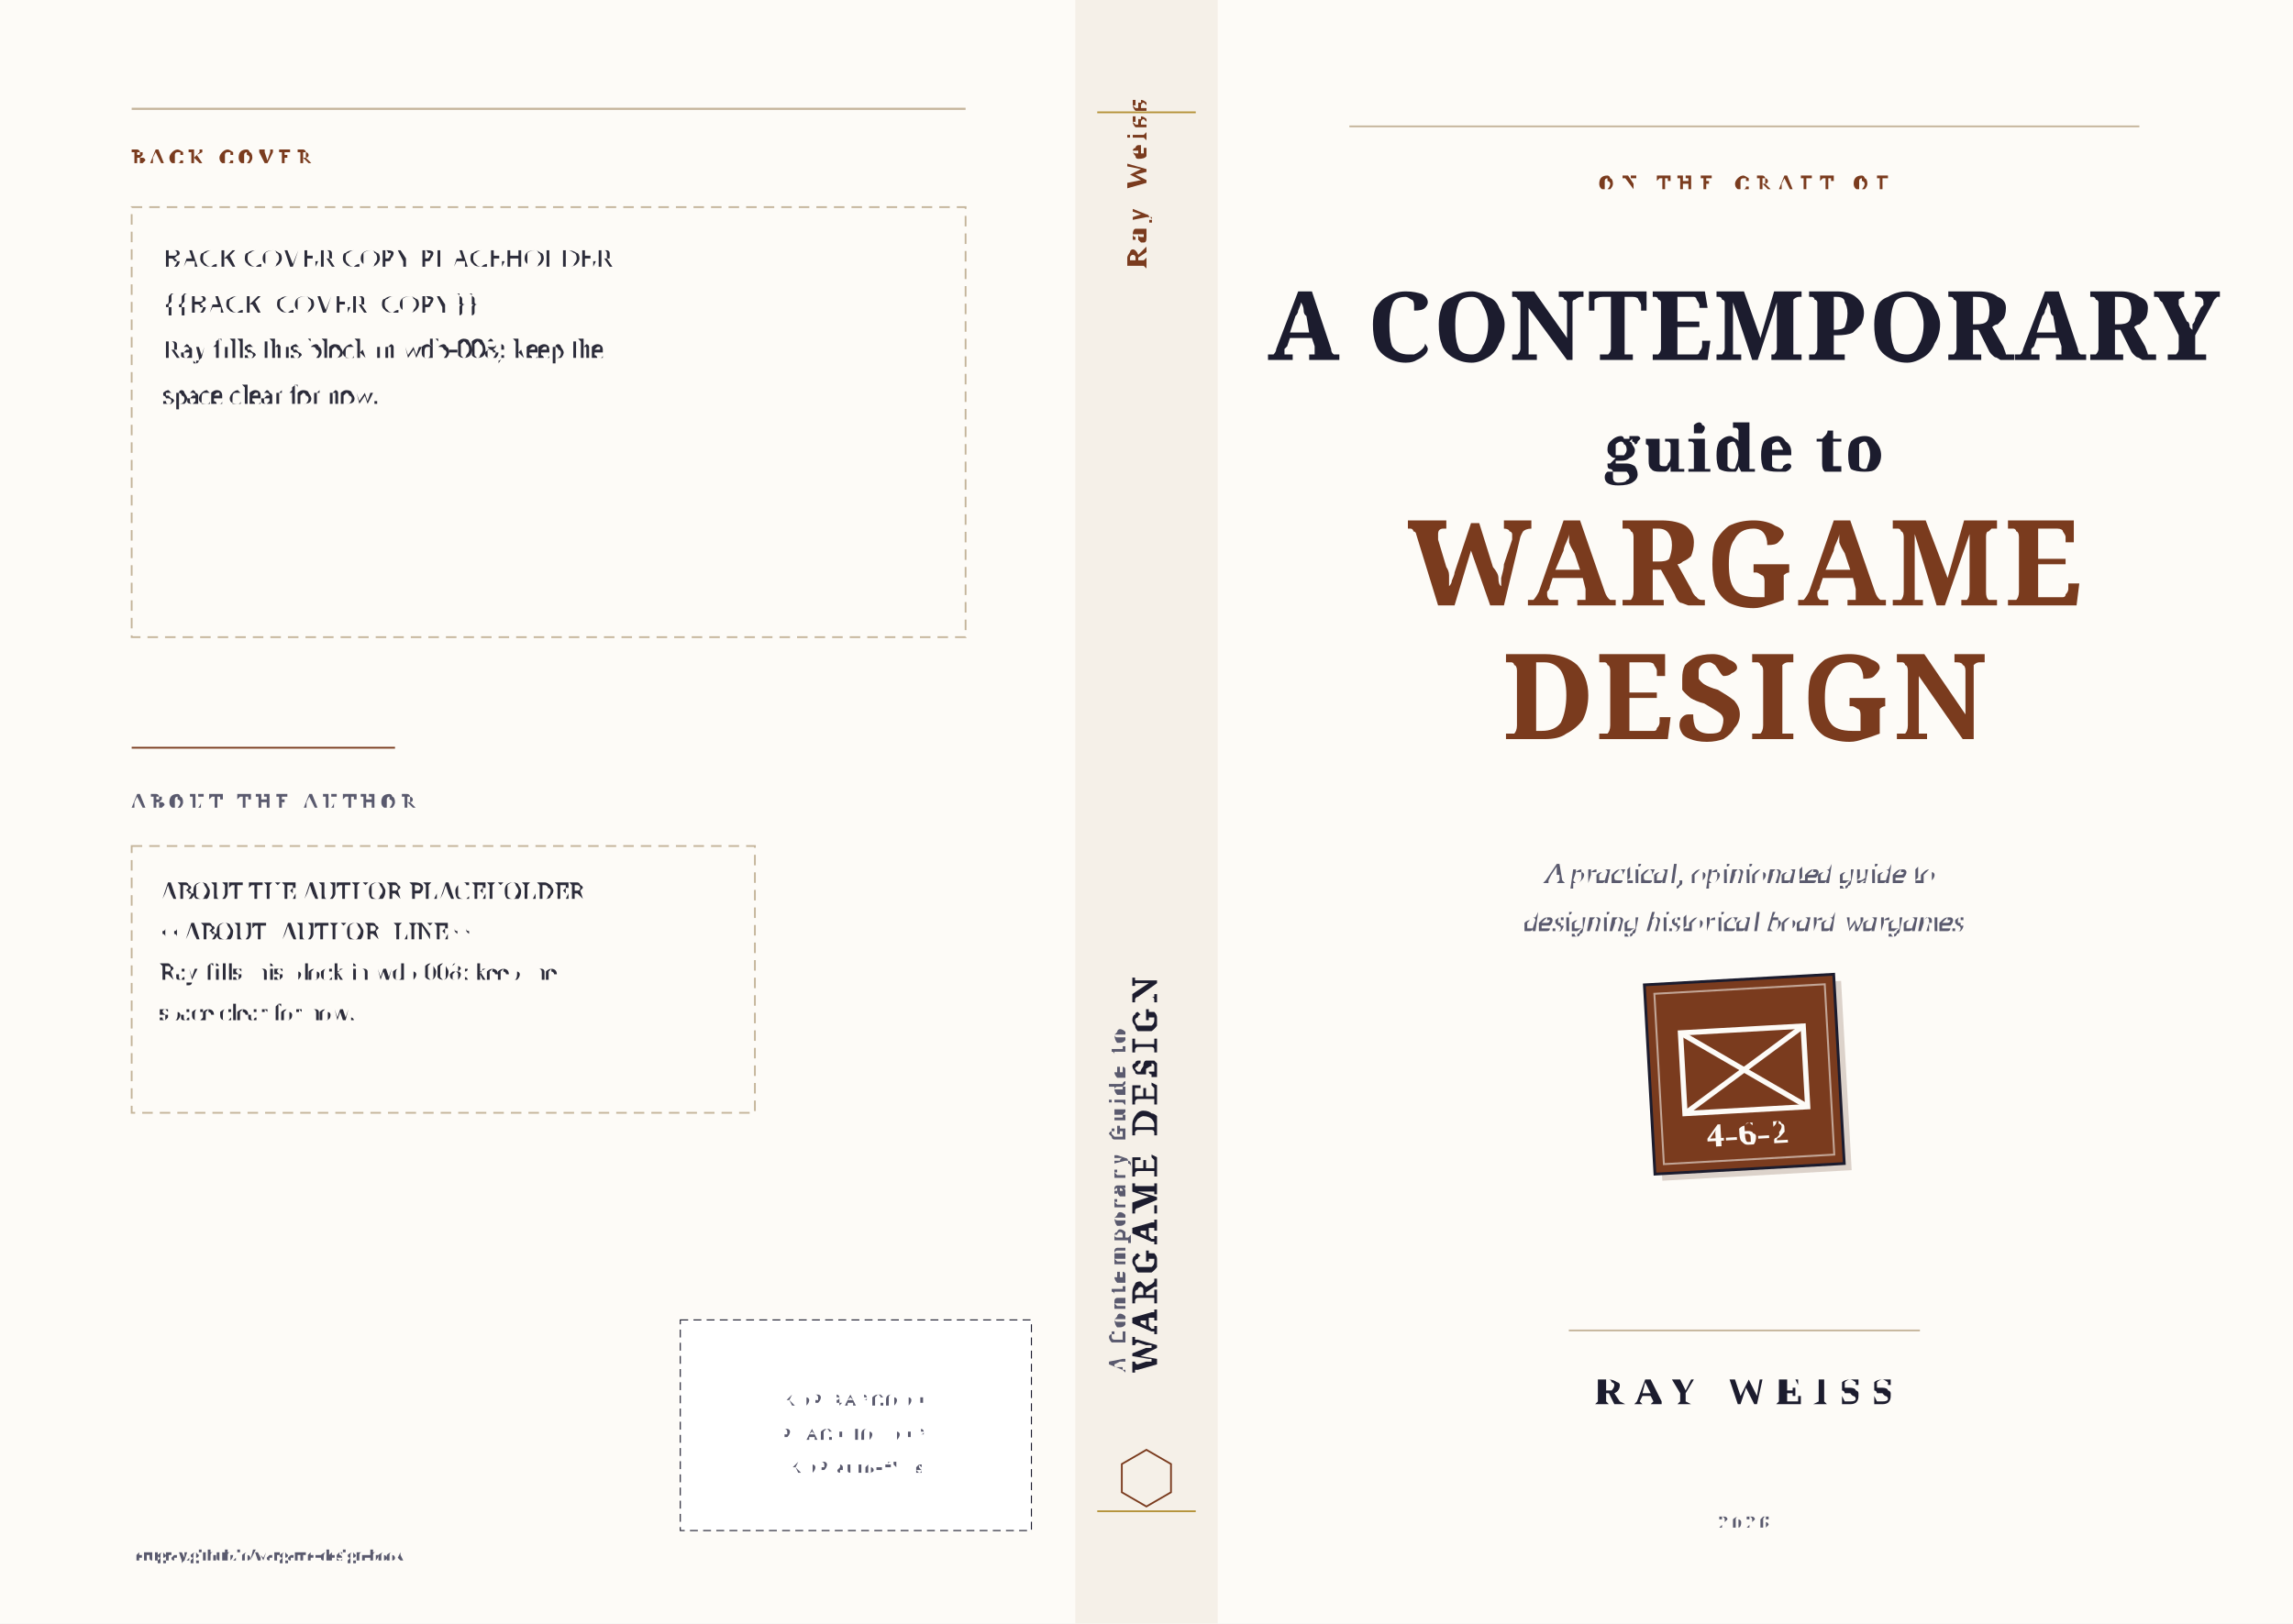
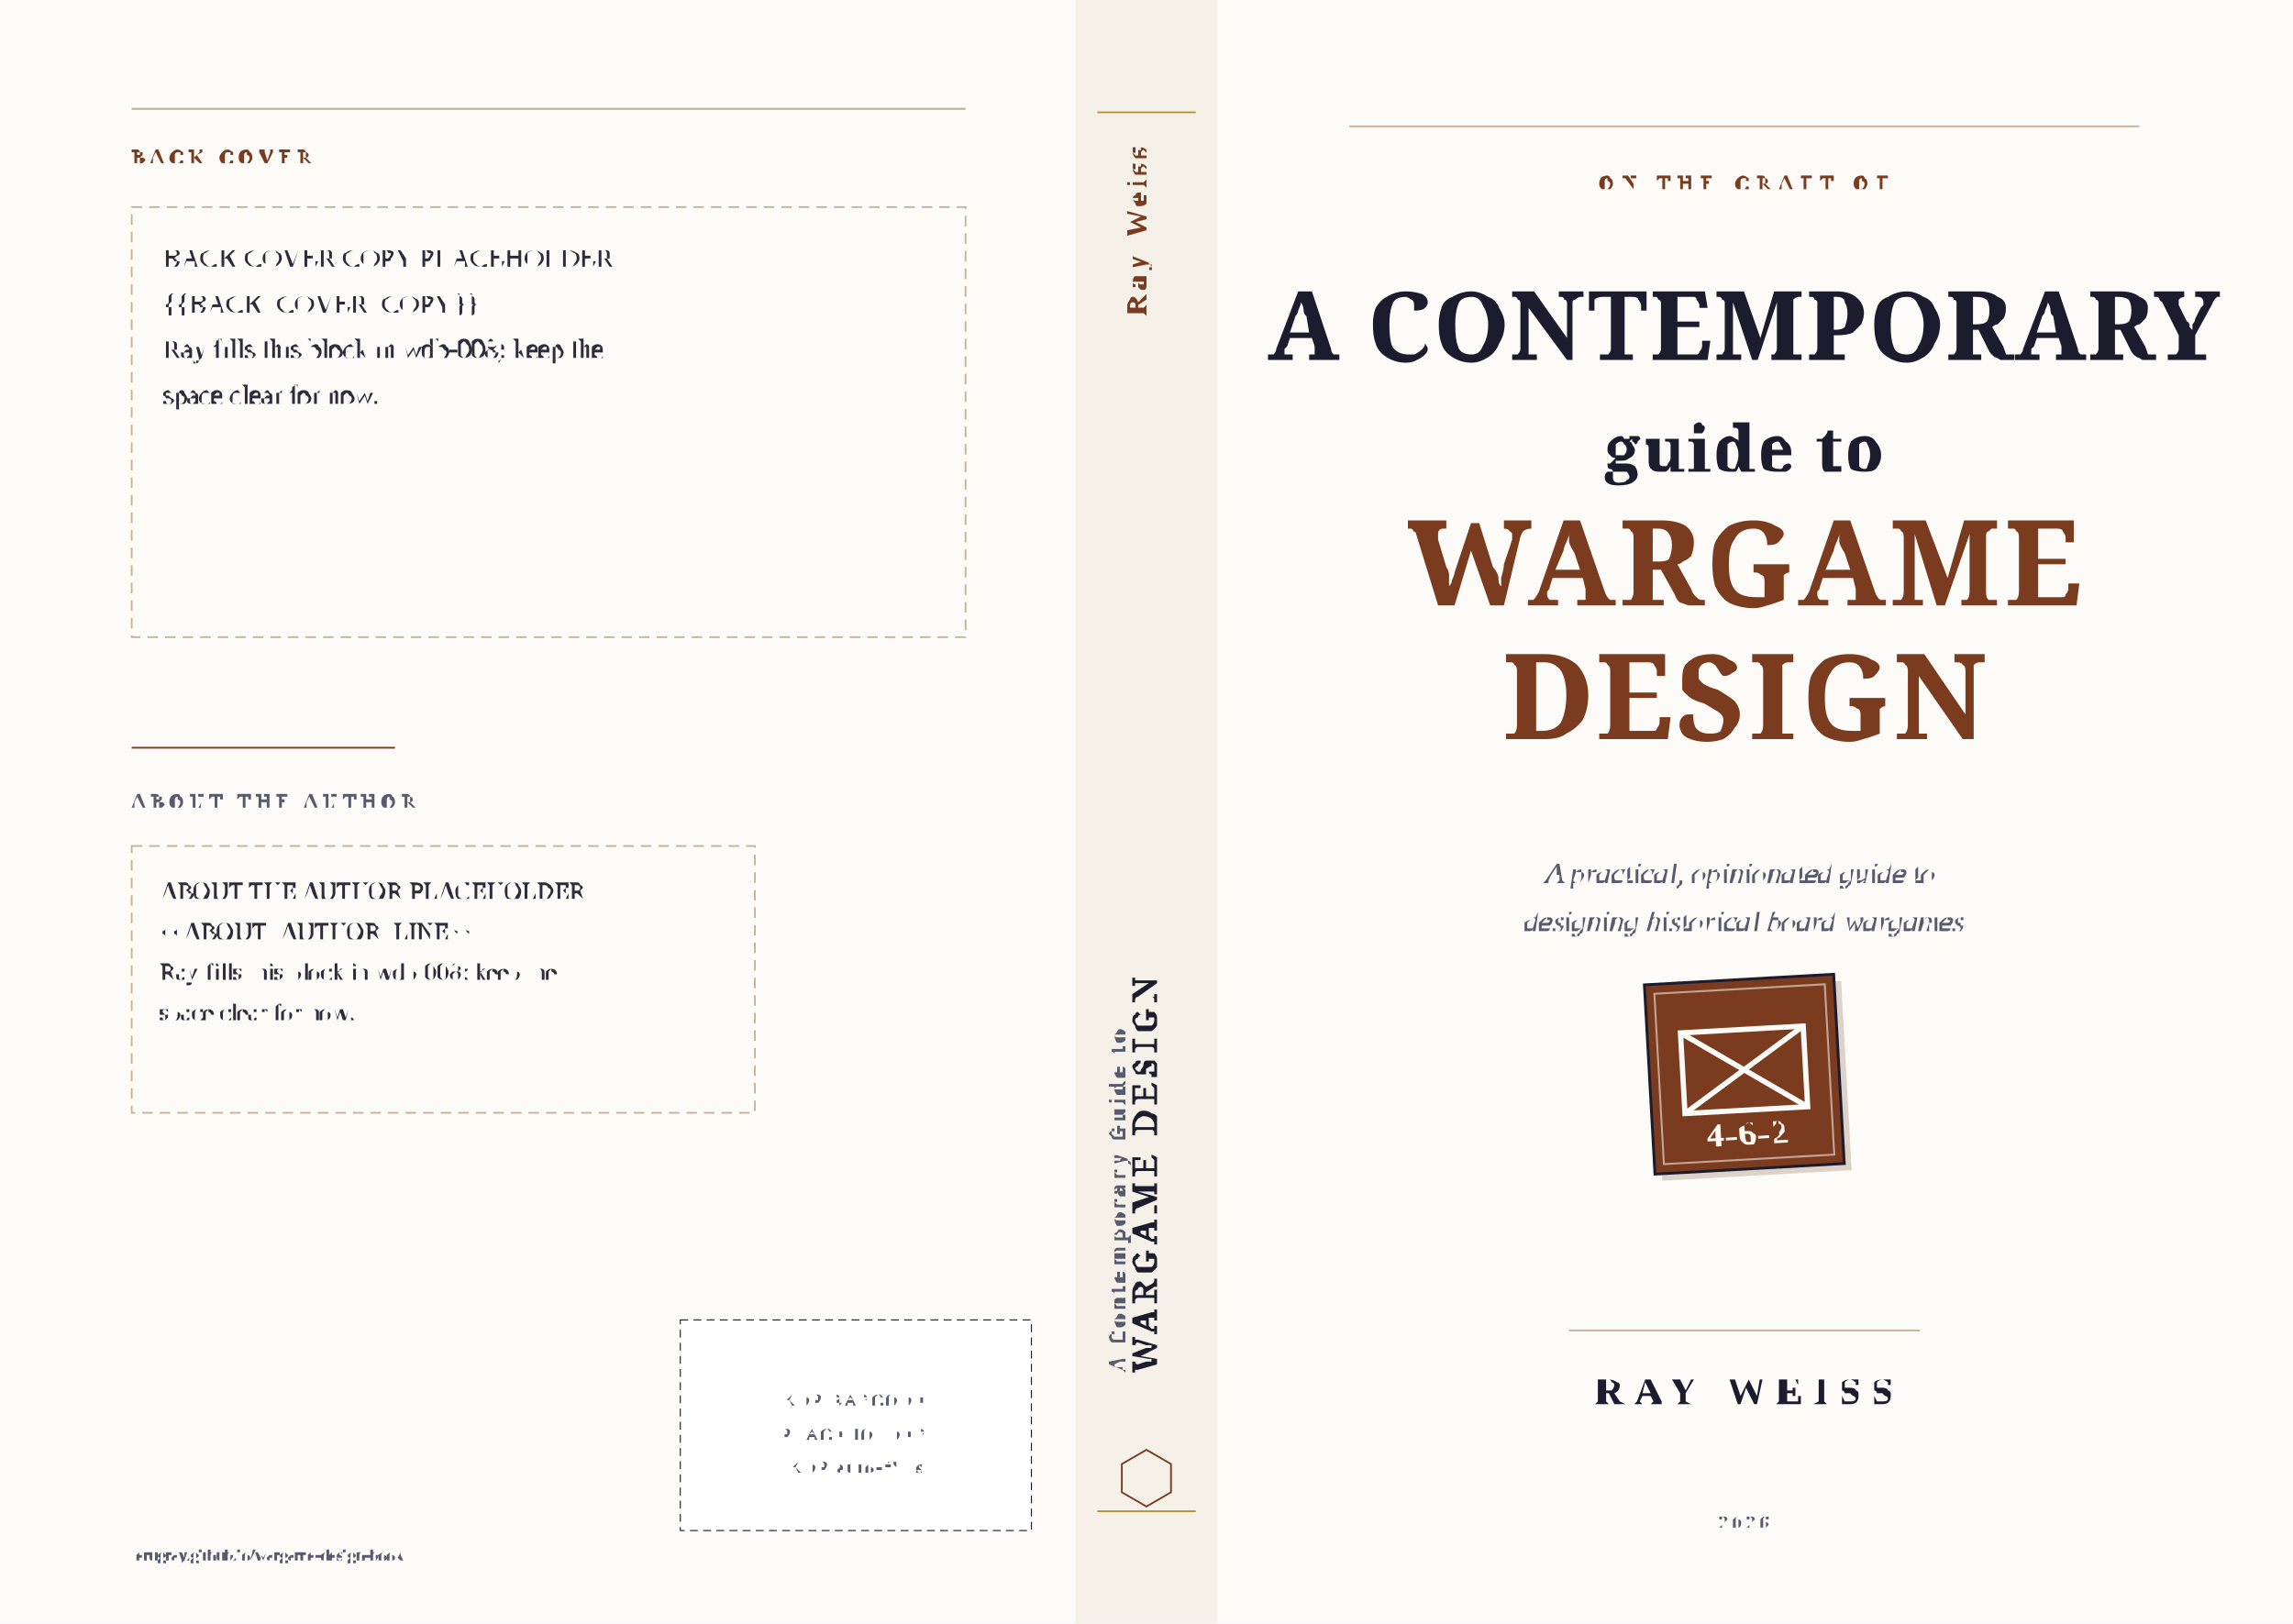
<svg xmlns="http://www.w3.org/2000/svg" width="13.061in" height="9.25in" viewBox="0 0 13.061 9.25">
  <defs>
    <style>
      .paper { fill: #fdfbf7; }
      .paper-alt { fill: #f5f0e8; }
      .ink { fill: #1c1c2e; }
      .body { fill: #2c2c3a; }
      .muted { fill: #5a5a6e; }
      .accent { fill: #7a3b1e; }
      .gold { fill: #b5933a; }
      .display { font-family: 'Playfair Display', Georgia, serif; }
      .lora { font-family: Lora, Georgia, 'Times New Roman', serif; }
      .small { font-family: Lora, Georgia, 'Times New Roman', serif; text-transform: uppercase; }
      .guide-trim { fill: none; stroke: #00B8D4; stroke-width: 0.010; }
      .guide-safe { fill: none; stroke: #00B8D4; stroke-width: 0.006; stroke-dasharray: 0.035 0.025; }
      .guide-bleed { fill: none; stroke: #E91E63; stroke-width: 0.010; stroke-dasharray: 0.055 0.040; }
      .guide-spine { fill: none; stroke: #FFB300; stroke-width: 0.009; }
    </style>
  </defs>
  <rect x="0" y="0" width="13.061" height="9.25" class="paper" />
  <rect x="6.125" y="0" width="0.811" height="9.25" class="paper-alt" />
  <g id="back-cover">
    <line x1="0.75" y1="0.62" x2="5.5" y2="0.62" stroke="#c4b49a" stroke-width="0.012" />
    <text x="0.75" y="0.93" class="small accent" font-size="0.111" text-anchor="start" letter-spacing="0.030" font-weight="700">
      <tspan x="0.75" dy="0">BACK COVER</tspan>
    </text>
    <rect x="0.75" y="1.18" width="4.75" height="2.45" fill="none" stroke="#c4b49a" stroke-width="0.010" stroke-dasharray="0.060 0.040" />
    <text x="0.93" y="1.52" class="lora body" font-size="0.153" text-anchor="start">
      <tspan x="0.93" dy="0">BACK COVER COPY PLACEHOLDER</tspan>
      <tspan x="0.93" dy="0.26">{{BACK_COVER_COPY}}</tspan>
      <tspan x="0.93" dy="0.26">Ray fills this block in wdb-008; keep the</tspan>
      <tspan x="0.93" dy="0.26">space clear for now.</tspan>
    </text>
    <line x1="0.75" y1="4.26" x2="2.25" y2="4.26" stroke="#7a3b1e" stroke-width="0.010" />
    <text x="0.75" y="4.6" class="small muted" font-size="0.111" text-anchor="start" letter-spacing="0.030" font-weight="700">
      <tspan x="0.75" dy="0">ABOUT THE AUTHOR</tspan>
    </text>
    <rect x="0.75" y="4.82" width="3.55" height="1.52" fill="none" stroke="#c4b49a" stroke-width="0.010" stroke-dasharray="0.060 0.040" />
    <text x="0.91" y="5.12" class="lora body" font-size="0.139" text-anchor="start">
      <tspan x="0.91" dy="0">ABOUT THE AUTHOR PLACEHOLDER</tspan>
      <tspan x="0.91" dy="0.23">{{ABOUT_AUTHOR_LINE}}</tspan>
      <tspan x="0.91" dy="0.23">Ray fills this block in wdb-008; keep the</tspan>
      <tspan x="0.91" dy="0.23">space clear for now.</tspan>
    </text>
    <rect x="3.875" y="7.52" width="2" height="1.2" fill="#ffffff" stroke="#1c1c2e" stroke-width="0.006" stroke-dasharray="0.045 0.030" />
    <text x="4.875" y="8.01" class="small muted" font-size="0.090" text-anchor="middle" letter-spacing="0.018">
      <tspan x="4.875" dy="0">KDP BARCODE</tspan>
      <tspan x="4.875" dy="0.19">PLACEHOLDER</tspan>
      <tspan x="4.875" dy="0.19">KDP auto-fills</tspan>
    </text>
    <text x="0.75" y="8.89" class="lora muted" font-size="0.095" text-anchor="start">
      <tspan x="0.75" dy="0">lerugray.github.io/wargame-design-book</tspan>
    </text>
  </g>
  <g id="spine">
    <line x1="6.25" y1="0.64" x2="6.811" y2="0.64" stroke="#b5933a" stroke-width="0.010" />
    <line x1="6.25" y1="8.61" x2="6.811" y2="8.61" stroke="#b5933a" stroke-width="0.010" />
    <g transform="translate(6.4104 7.82) rotate(-90)">
      <text class="display muted" font-size="0.125" font-weight="700" letter-spacing="0.016">A Contemporary Guide to</text>
    </g>
    <g transform="translate(6.5904 7.82) rotate(-90)">
      <text class="display ink" font-size="0.190" font-weight="900" letter-spacing="0.030">WARGAME DESIGN</text>
    </g>
-     <g transform="translate(6.5304 1.53) rotate(-90)">
+     <g transform="translate(6.5304 1.8) rotate(-90)">
      <text class="lora accent" font-size="0.167" font-weight="700" letter-spacing="0.028">Ray Weiss</text>
    </g>
    <polygon points="6.53,8.26 6.67,8.341 6.67,8.502 6.53,8.583 6.39,8.502 6.39,8.341" fill="none" stroke="#7a3b1e" stroke-width="0.010" />
  </g>
  <g id="front-cover">
    <line x1="7.686" y1="0.72" x2="12.186" y2="0.72" stroke="#c4b49a" stroke-width="0.010" />
    <text x="9.936" y="1.08" class="small accent" font-size="0.111" text-anchor="middle" letter-spacing="0.045" font-weight="700">
      <tspan x="9.936" dy="0">ON THE CRAFT OF</tspan>
    </text>
    <text x="9.936" y="2.05" class="display ink" font-size="0.545" text-anchor="middle" font-weight="800" letter-spacing="0.008">
      <tspan x="9.936" dy="0">A CONTEMPORARY</tspan>
    </text>
    <text x="9.936" y="2.69" class="display ink" font-size="0.360" text-anchor="middle" font-weight="700" letter-spacing="0.018">
      <tspan x="9.936" dy="0">guide to</tspan>
    </text>
    <text x="9.936" y="3.45" class="display accent" font-size="0.665" text-anchor="middle" font-weight="900" letter-spacing="0.022">
      <tspan x="9.936" dy="0">WARGAME</tspan>
    </text>
    <text x="9.936" y="4.21" class="display accent" font-size="0.665" text-anchor="middle" font-weight="900" letter-spacing="0.022">
      <tspan x="9.936" dy="0">DESIGN</tspan>
    </text>
    <text x="9.936" y="5.03" class="lora muted" font-size="0.167" text-anchor="middle" font-style="italic">
      <tspan x="9.936" dy="0">A practical, opinionated guide to</tspan>
      <tspan x="9.936" dy="0.275">designing historical board wargames</tspan>
    </text>
    <g id="counter" transform="translate(9.9357 6.12) rotate(-3.2)">
      <rect x="-0.5" y="-0.5" width="1.08" height="1.08" fill="#5a2c14" opacity="0.20" />
      <rect x="-0.54" y="-0.54" width="1.08" height="1.08" fill="#7a3b1e" stroke="#1c1c2e" stroke-width="0.016" />
      <rect x="-0.486" y="-0.486" width="0.972" height="0.972" fill="none" stroke="#fdfbf7" stroke-width="0.011" opacity="0.55" />
      <rect x="-0.35" y="-0.255" width="0.7" height="0.46" fill="none" stroke="#fdfbf7" stroke-width="0.030" />
      <line x1="-0.35" y1="-0.255" x2="0.35" y2="0.205" stroke="#fdfbf7" stroke-width="0.030" />
      <line x1="0.35" y1="-0.255" x2="-0.35" y2="0.205" stroke="#fdfbf7" stroke-width="0.030" />
      <text class="lora" x="0" y="0.405" text-anchor="middle" font-size="0.194" font-weight="700" fill="#fdfbf7" letter-spacing="0.010">4-6-2</text>
    </g>
    <line x1="8.936" y1="7.58" x2="10.936" y2="7.58" stroke="#c4b49a" stroke-width="0.010" />
    <text x="9.936" y="8" class="lora ink" font-size="0.225" text-anchor="middle" font-weight="700" letter-spacing="0.060">
      <tspan x="9.936" dy="0">RAY WEISS</tspan>
    </text>
    <text x="9.936" y="8.7" class="lora muted" font-size="0.095" text-anchor="middle" letter-spacing="0.030">
      <tspan x="9.936" dy="0">2026</tspan>
    </text>
  </g>
</svg>
